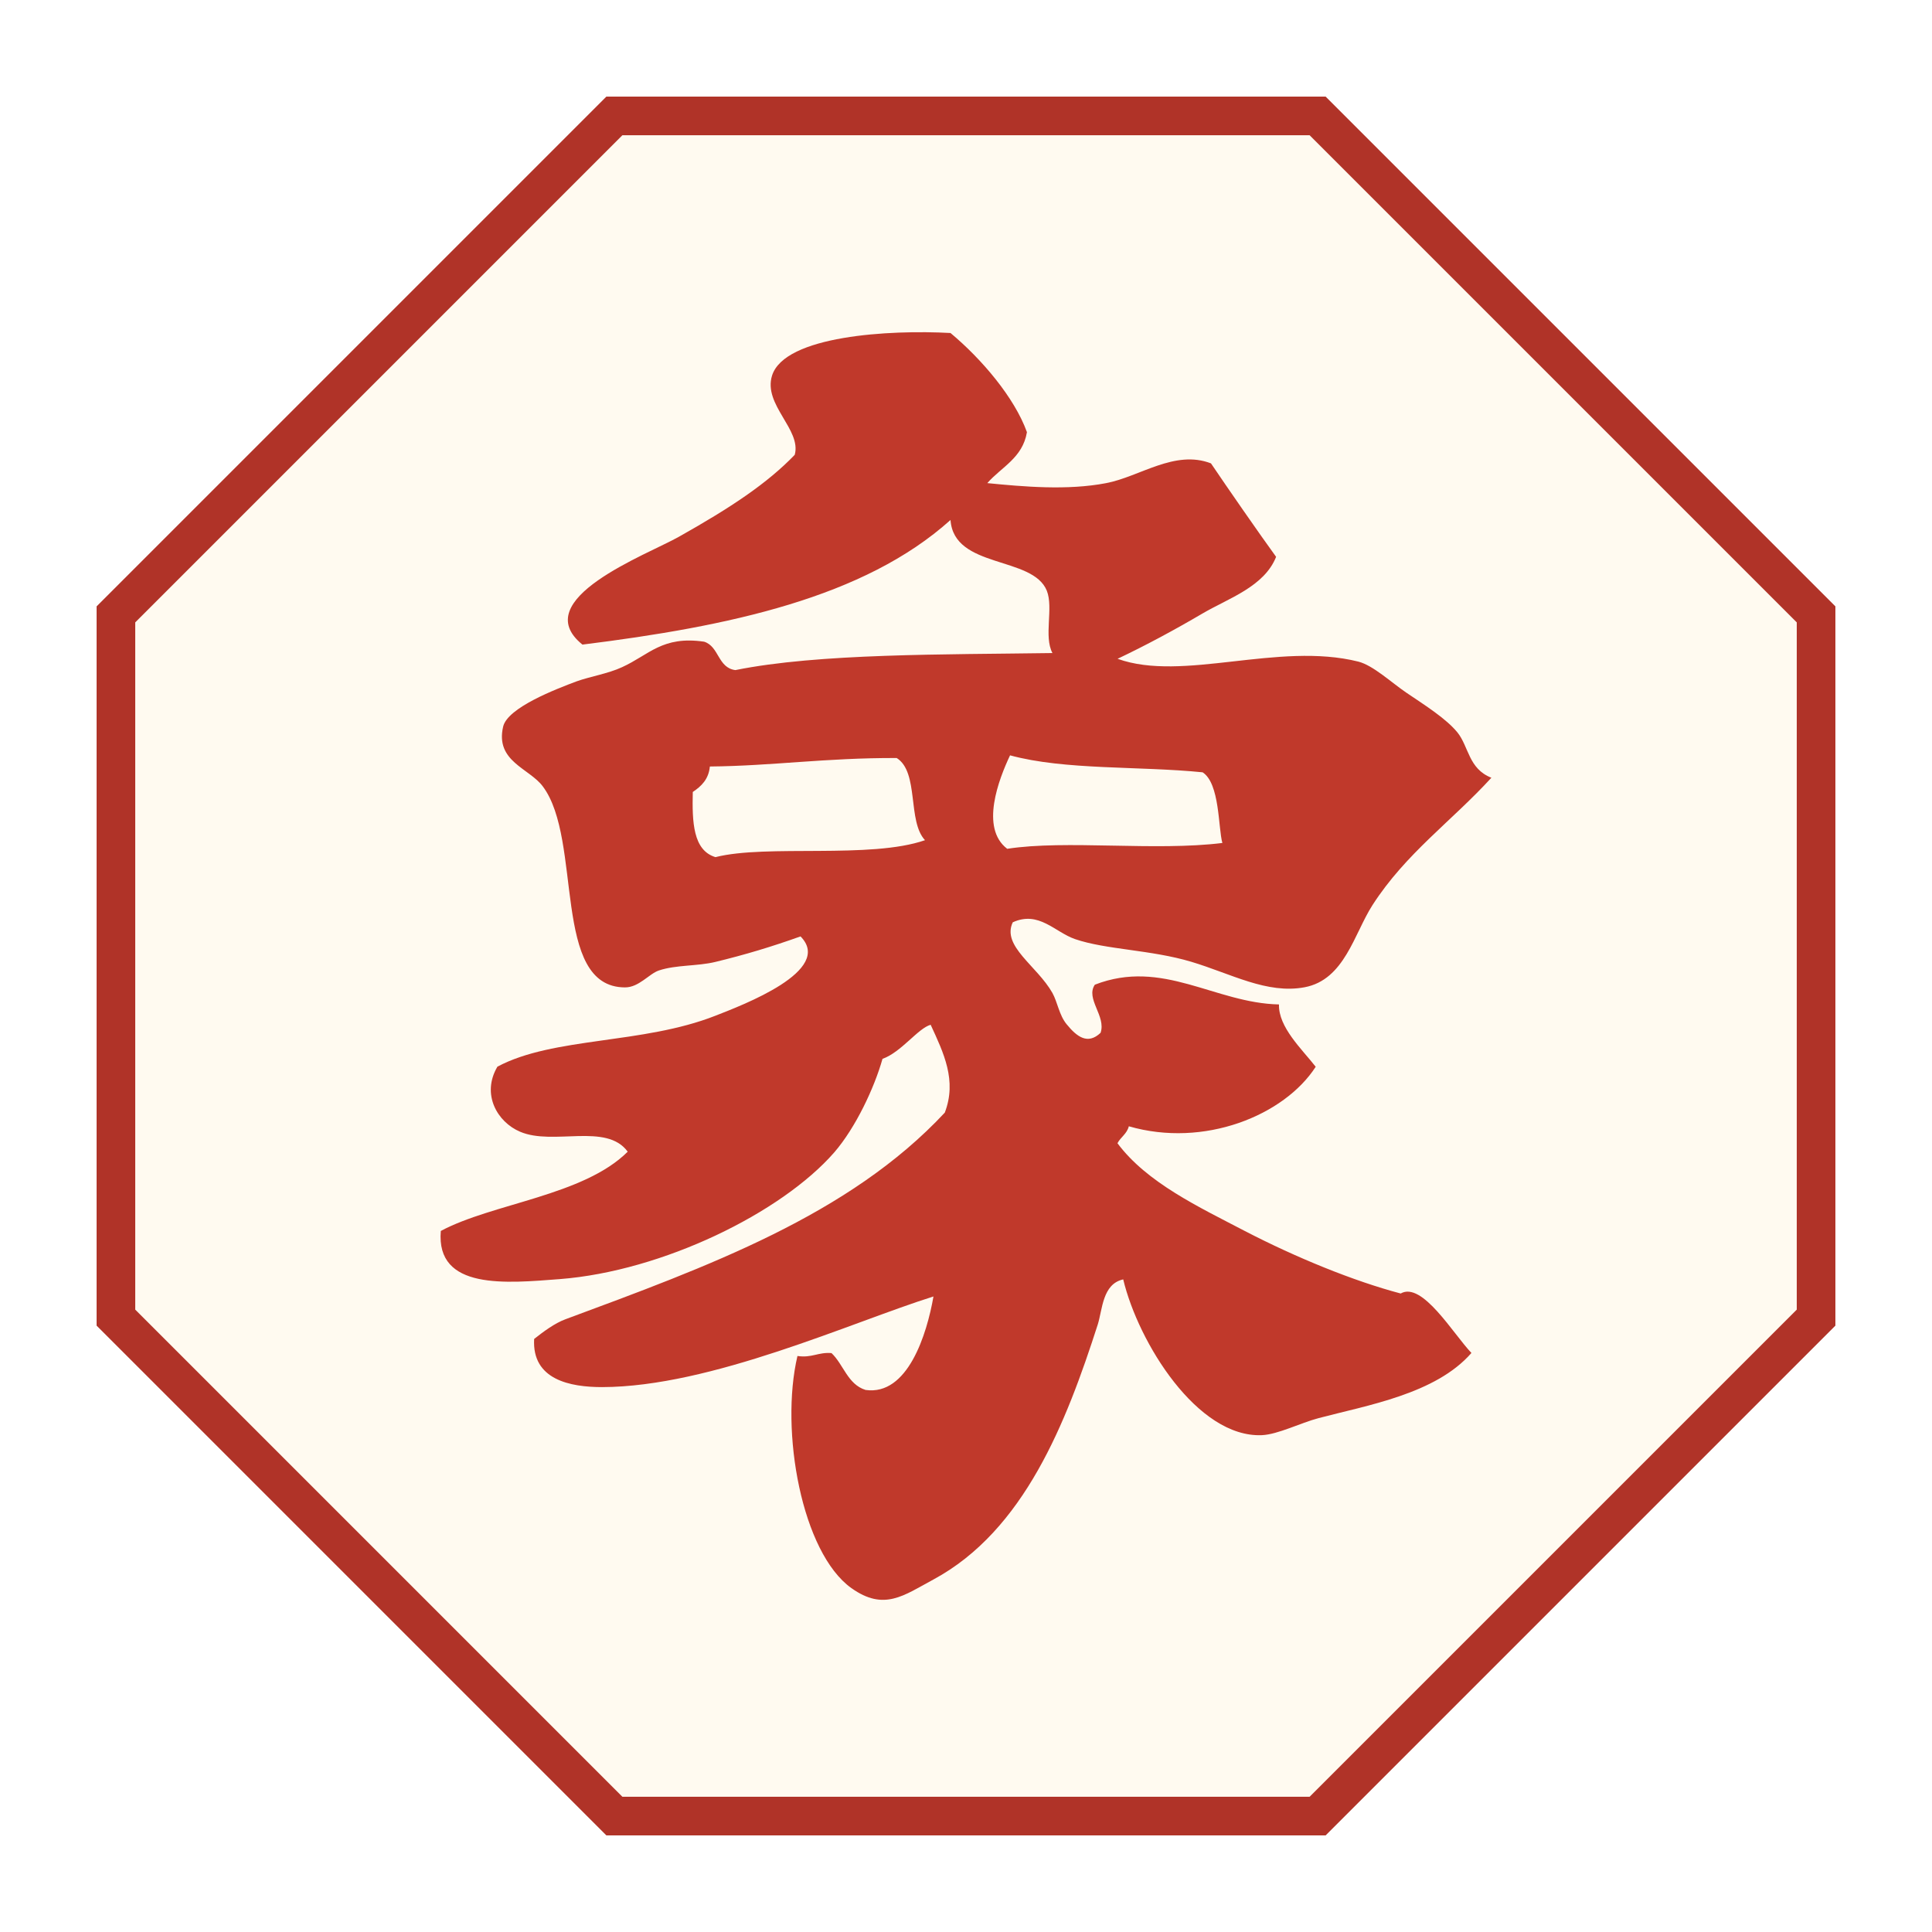
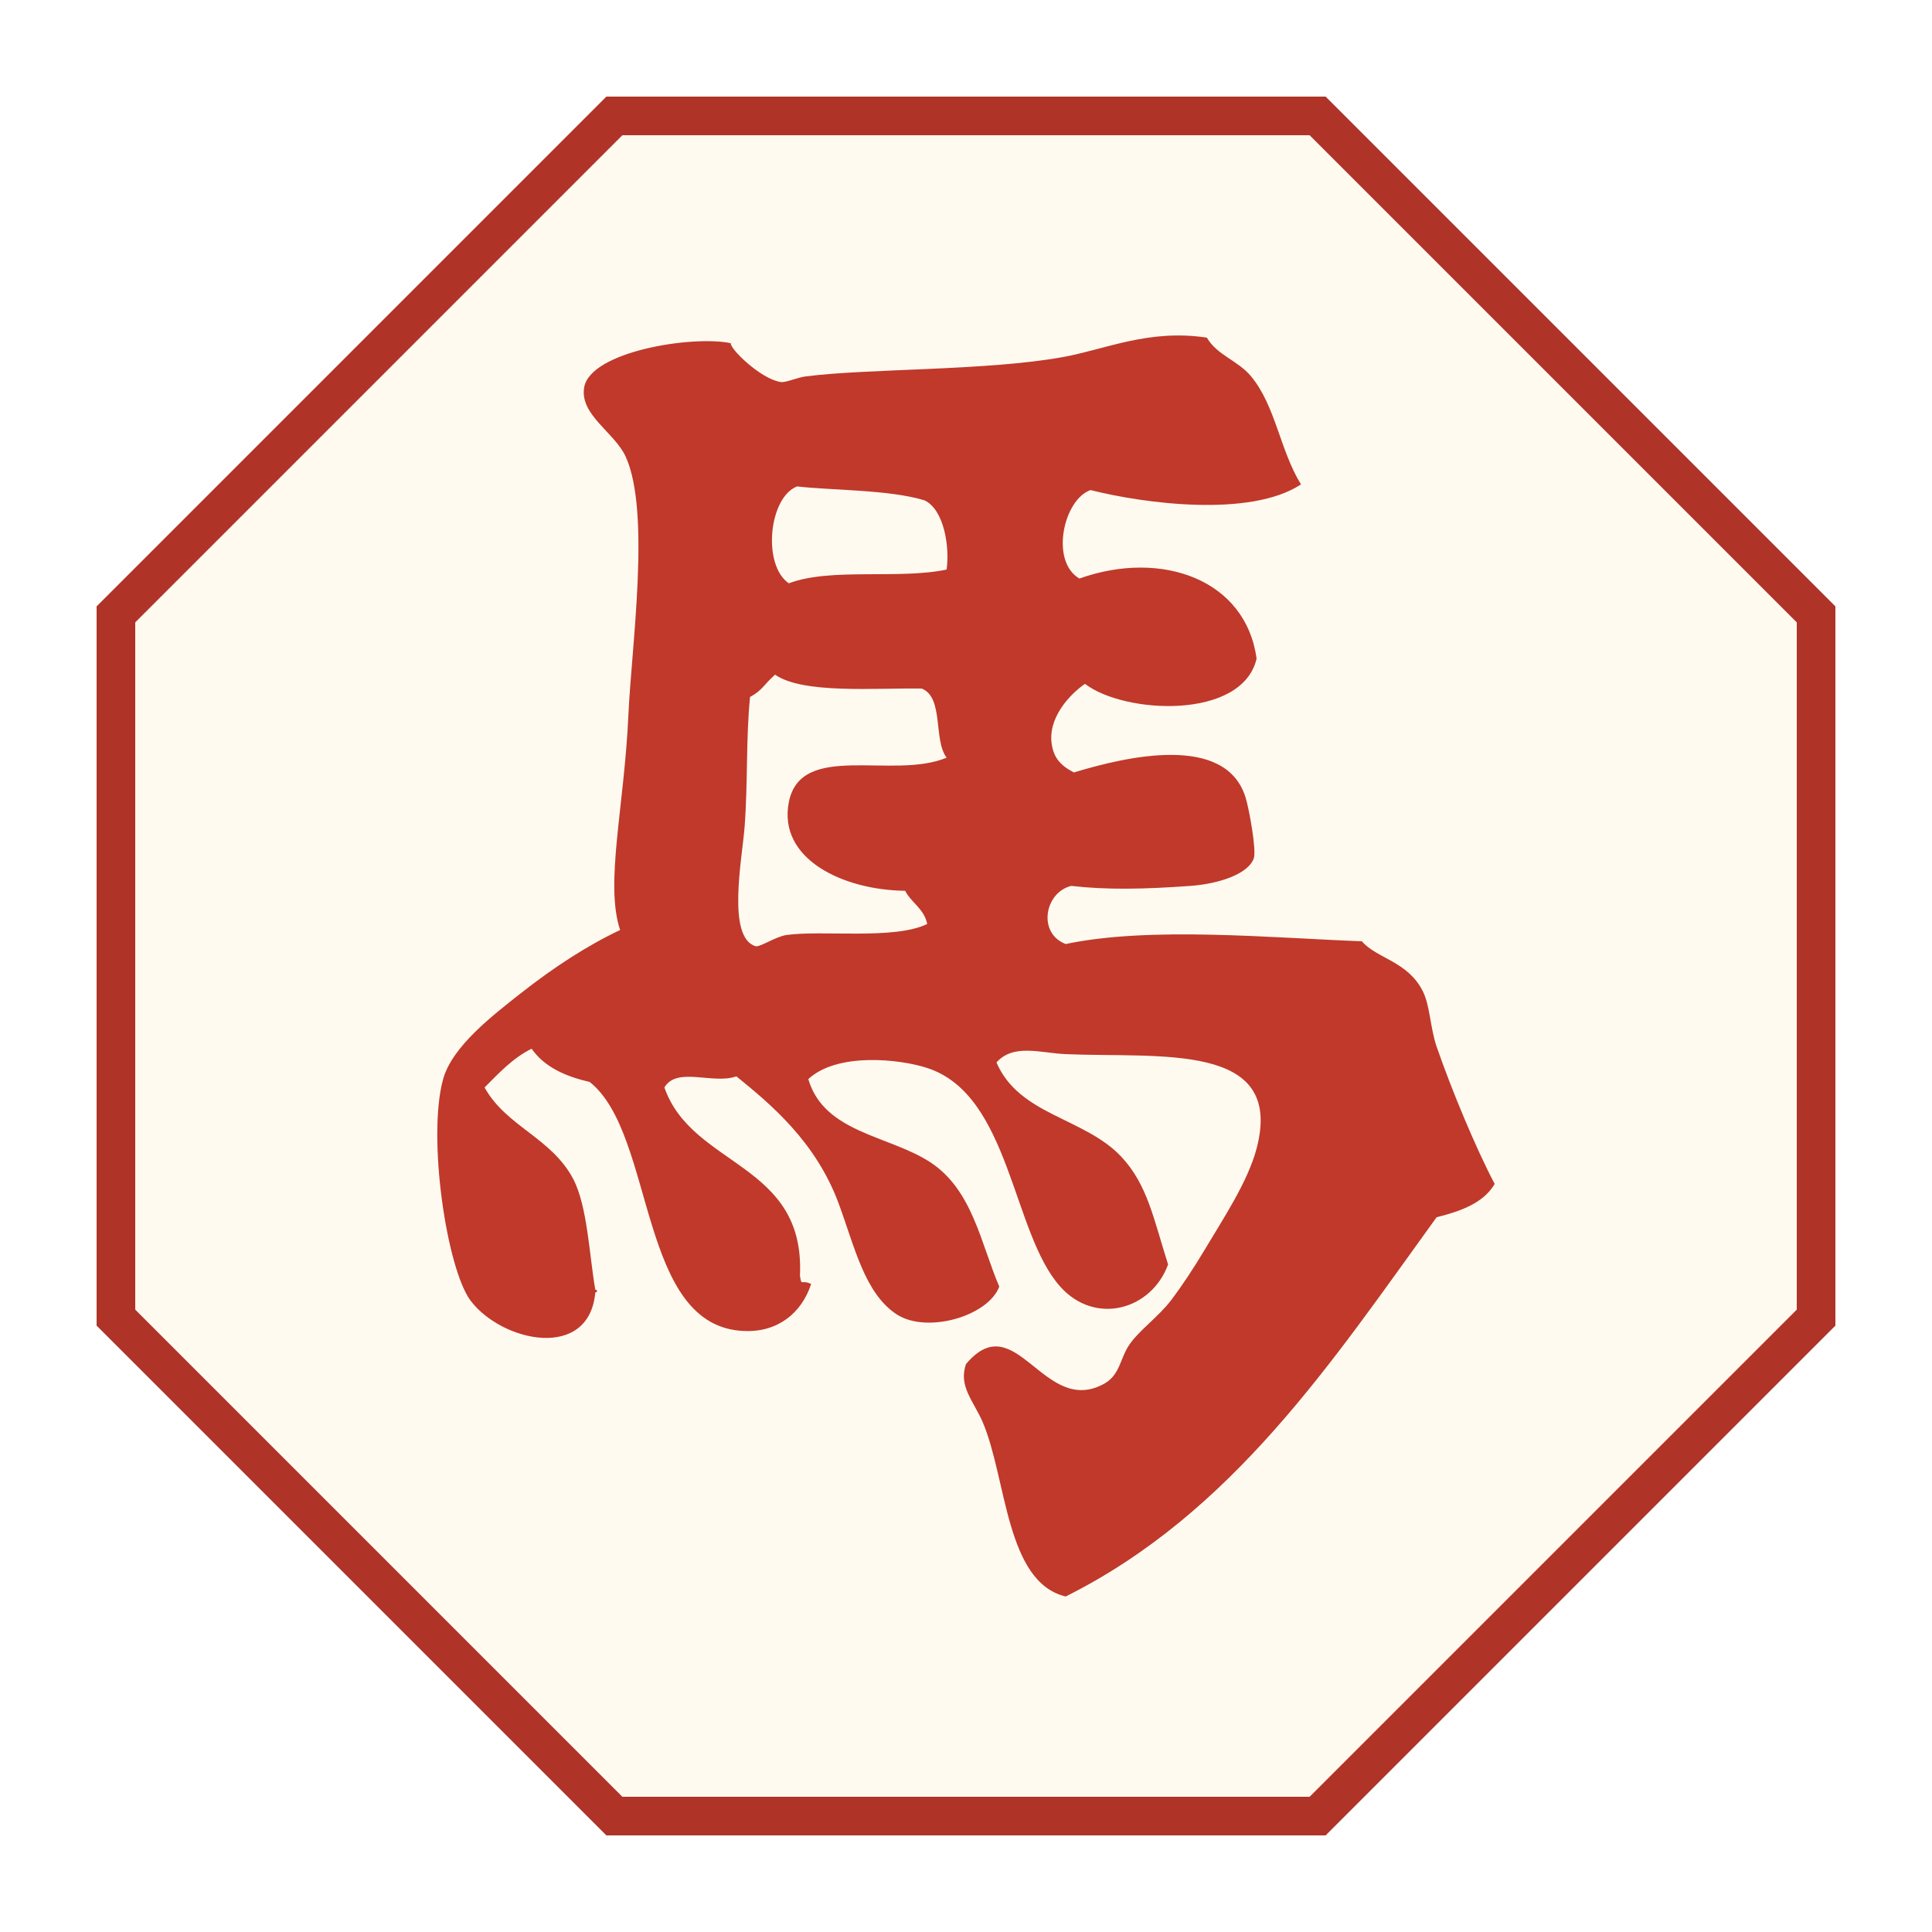
<svg xmlns="http://www.w3.org/2000/svg" viewBox="0 0 100 100" width="256" height="256">
  <polygon points="31.8,6 68.2,6 94,31.8 94,68.2 68.2,94 31.8,94 6,68.2 6,31.8" fill="#fffaf0" stroke="#b03328" stroke-width="2" />
-   <g transform="translate(50 50) translate(0 0.000) scale(1.670594) translate(-108.262 -33.909)">
-     <path d="M100.326,27.728c-0.037,0.396-0.265,0.613-0.529,0.789c-0.022,0.93,0.007,1.81,0.703,2.019     c1.586-0.403,4.804,0.063,6.492-0.525c-0.552-0.589-0.177-2.104-0.877-2.546C103.895,27.458,102.264,27.71,100.326,27.728z      M95.676,43.61c-1.645,0.125-3.842,0.352-3.686-1.492c1.605-0.859,4.42-1.089,5.791-2.456c-0.66-0.906-2.307-0.178-3.334-0.618     c-0.711-0.3-1.205-1.165-0.703-2.016c1.742-0.929,4.492-0.688,6.756-1.579c0.836-0.328,3.68-1.399,2.635-2.457     c-0.877,0.314-1.71,0.566-2.635,0.79c-0.563,0.137-1.213,0.087-1.752,0.265c-0.309,0.104-0.619,0.528-1.055,0.525     c-2.281-0.009-1.295-4.567-2.543-6.228c-0.418-0.563-1.479-0.771-1.229-1.85c0.135-0.59,1.639-1.165,2.279-1.405     c0.406-0.146,0.977-0.239,1.405-0.438c0.839-0.381,1.246-0.979,2.543-0.79c0.468,0.146,0.421,0.81,0.968,0.88     c2.574-0.521,6.478-0.479,9.824-0.528c-0.275-0.521,0.038-1.397-0.174-1.931c-0.438-1.086-2.877-0.674-2.984-2.192     c-2.68,2.41-6.881,3.299-11.404,3.861c-1.73-1.396,2-2.784,2.98-3.336c1.629-0.915,2.747-1.661,3.598-2.544     c0.215-0.783-0.986-1.55-0.703-2.456c0.393-1.236,3.642-1.423,5.529-1.318c0.961,0.801,1.982,1.998,2.368,3.072     c-0.134,0.802-0.793,1.08-1.228,1.579c1.121,0.11,2.477,0.232,3.684,0c1.037-0.197,2.123-1.045,3.246-0.612     c0.508,0.752,1.49,2.169,2.018,2.896c-0.369,0.927-1.48,1.286-2.278,1.754c-0.865,0.508-1.753,0.987-2.634,1.405     c2.021,0.729,4.979-0.534,7.459,0.087c0.459,0.116,1.022,0.646,1.49,0.964c0.586,0.396,1.23,0.802,1.58,1.229     c0.354,0.438,0.342,1.128,1.053,1.405c-1.233,1.35-2.65,2.34-3.685,3.948c-0.569,0.886-0.864,2.312-2.104,2.544     c-1.166,0.218-2.276-0.421-3.51-0.79c-1.25-0.374-2.643-0.374-3.599-0.702c-0.627-0.215-1.121-0.889-1.931-0.521     c-0.352,0.738,0.752,1.347,1.228,2.188c0.157,0.282,0.209,0.687,0.438,0.967c0.322,0.396,0.656,0.646,1.054,0.27     c0.181-0.516-0.474-1.054-0.177-1.492c2.102-0.816,3.719,0.571,5.705,0.612c-0.021,0.705,0.711,1.385,1.138,1.931     c-0.974,1.51-3.461,2.521-5.79,1.844c-0.059,0.235-0.252,0.334-0.352,0.525c0.91,1.223,2.529,1.979,3.949,2.721     c1.584,0.821,3.371,1.551,4.826,1.935c0.667-0.384,1.631,1.256,2.192,1.842c-1.109,1.272-3.229,1.62-4.735,2.019     c-0.568,0.15-1.257,0.505-1.757,0.528c-1.995,0.084-3.827-2.863-4.297-4.826c-0.646,0.141-0.642,0.938-0.79,1.402     c-0.973,3.023-2.273,6.376-5.09,7.896c-0.924,0.497-1.53,0.987-2.543,0.266c-1.533-1.096-2.219-4.859-1.67-7.191     c0.451,0.066,0.64-0.124,1.055-0.09c0.375,0.354,0.497,0.967,1.055,1.142c1.307,0.187,1.901-1.729,2.104-2.896     c-2.552,0.802-6.89,2.802-10.267,2.808c-0.979,0-2.178-0.223-2.105-1.492c0.293-0.231,0.636-0.486,0.964-0.608     c4.411-1.636,8.792-3.224,11.759-6.404c0.381-0.996-0.035-1.849-0.438-2.722c-0.389,0.106-0.909,0.849-1.492,1.056     c-0.253,0.896-0.828,2.125-1.493,2.896C102.545,41.56,98.854,43.364,95.676,43.61z M116.205,30.097     c-0.131-0.467-0.076-1.844-0.612-2.189c-1.966-0.198-4.269-0.063-5.966-0.526c-0.346,0.732-0.938,2.251-0.088,2.896     C111.351,29.996,114.133,30.356,116.205,30.097z" fill="#c0392b" />
+   <g transform="translate(50 50) translate(0 0.000) scale(1.692024) translate(-181.308 -35.134)">
+     <path d="M197.481,41.801c-0.346,0.586-1.031,0.831-1.778,1.02c-3.209,4.438-6.248,9.051-11.345,11.6     c-1.837-0.438-1.801-3.605-2.539-5.333c-0.277-0.644-0.751-1.102-0.51-1.778c1.531-1.818,2.373,1.639,4.234,0.598     c0.477-0.271,0.475-0.765,0.76-1.188c0.311-0.451,0.881-0.844,1.273-1.354c0.357-0.472,0.689-0.979,1.016-1.523     c0.586-0.986,1.336-2.102,1.607-3.132c0.859-3.274-2.968-2.756-5.842-2.881c-0.768-0.032-1.59-0.332-2.117,0.254     c0.695,1.618,2.682,1.683,3.813,2.878c0.812,0.863,0.998,1.927,1.437,3.303c-0.513,1.398-2.235,1.869-3.299,0.677     c-1.479-1.648-1.521-5.856-4.066-6.687c-0.821-0.271-2.745-0.492-3.641,0.339c0.483,1.646,2.461,1.717,3.725,2.539     c1.302,0.848,1.55,2.49,2.117,3.809c-0.342,0.905-2.204,1.446-3.132,0.853c-0.989-0.644-1.295-2.082-1.779-3.39     c-0.706-1.912-2.107-3.063-3.132-3.896c-0.712,0.258-1.817-0.311-2.201,0.341c0.854,2.446,4.312,2.291,4.146,5.755     c0.056,0.347,0.023,0.106,0.343,0.256c-0.29,0.89-1.021,1.477-2.033,1.439c-3.28-0.104-2.713-6.013-4.743-7.62     c-0.757-0.171-1.395-0.468-1.775-1.016c-0.582,0.29-1.002,0.748-1.439,1.186c0.66,1.192,2.042,1.534,2.709,2.794     c0.438,0.831,0.493,2.33,0.678,3.392c0.096,0.016,0.047,0.084,0,0.084c-0.188,2.101-2.855,1.518-3.813,0.254     c-0.734-0.978-1.331-5.004-0.844-6.772c0.277-1.016,1.543-1.973,2.367-2.626c1.035-0.813,2.043-1.467,3.049-1.943     c-0.471-1.422,0.125-3.728,0.255-6.604c0.093-2.063,0.686-6.181-0.084-7.875c-0.335-0.738-1.411-1.279-1.271-2.117     c0.184-1.104,3.325-1.604,4.489-1.354c-0.052,0.146,0.901,1.093,1.524,1.187c0.164,0.022,0.49-0.136,0.76-0.171     c1.91-0.248,5.533-0.168,7.875-0.593c1.302-0.235,2.623-0.864,4.4-0.594c0.322,0.548,0.955,0.698,1.356,1.187     c0.751,0.911,0.876,2.245,1.524,3.303c-1.551,1.021-4.817,0.584-6.436,0.173c-0.824,0.281-1.25,2.178-0.342,2.706     c2.533-0.899,5.098,0.045,5.42,2.453c-0.441,1.876-4.038,1.698-5.249,0.769c-0.467,0.319-1.149,1.048-1.015,1.857     c0.063,0.409,0.271,0.646,0.677,0.853c1.621-0.493,4.64-1.192,5.249,0.761c0.109,0.349,0.338,1.606,0.254,1.862     c-0.165,0.49-1.092,0.789-1.945,0.848c-1.418,0.102-2.537,0.125-3.642,0c-0.812,0.199-1.037,1.443-0.17,1.778     c2.581-0.545,6.292-0.188,9.062-0.084c0.453,0.529,1.395,0.605,1.861,1.521c0.223,0.437,0.229,1.121,0.422,1.691     C196.17,38.945,196.904,40.708,197.481,41.801z M180.715,23.006c0.098-0.699-0.078-1.834-0.677-2.117     c-1.083-0.332-2.874-0.303-3.896-0.426c-0.864,0.329-1.073,2.404-0.254,2.965C177.156,22.941,179.279,23.315,180.715,23.006z      M180.715,28.761c-0.412-0.545-0.078-1.84-0.761-2.114c-1.424-0.024-3.628,0.173-4.487-0.425     c-0.352,0.313-0.388,0.479-0.765,0.682c-0.129,1.28-0.062,2.587-0.167,3.979c-0.074,0.961-0.554,3.381,0.338,3.646     c0.123,0.035,0.609-0.289,0.932-0.342c1.099-0.158,3.313,0.154,4.317-0.339c-0.097-0.467-0.483-0.645-0.677-1.015     c-1.898-0.021-3.896-0.971-3.557-2.71C176.256,28.248,179.07,29.45,180.715,28.761z" fill="#c0392b" />
  </g>
</svg>
